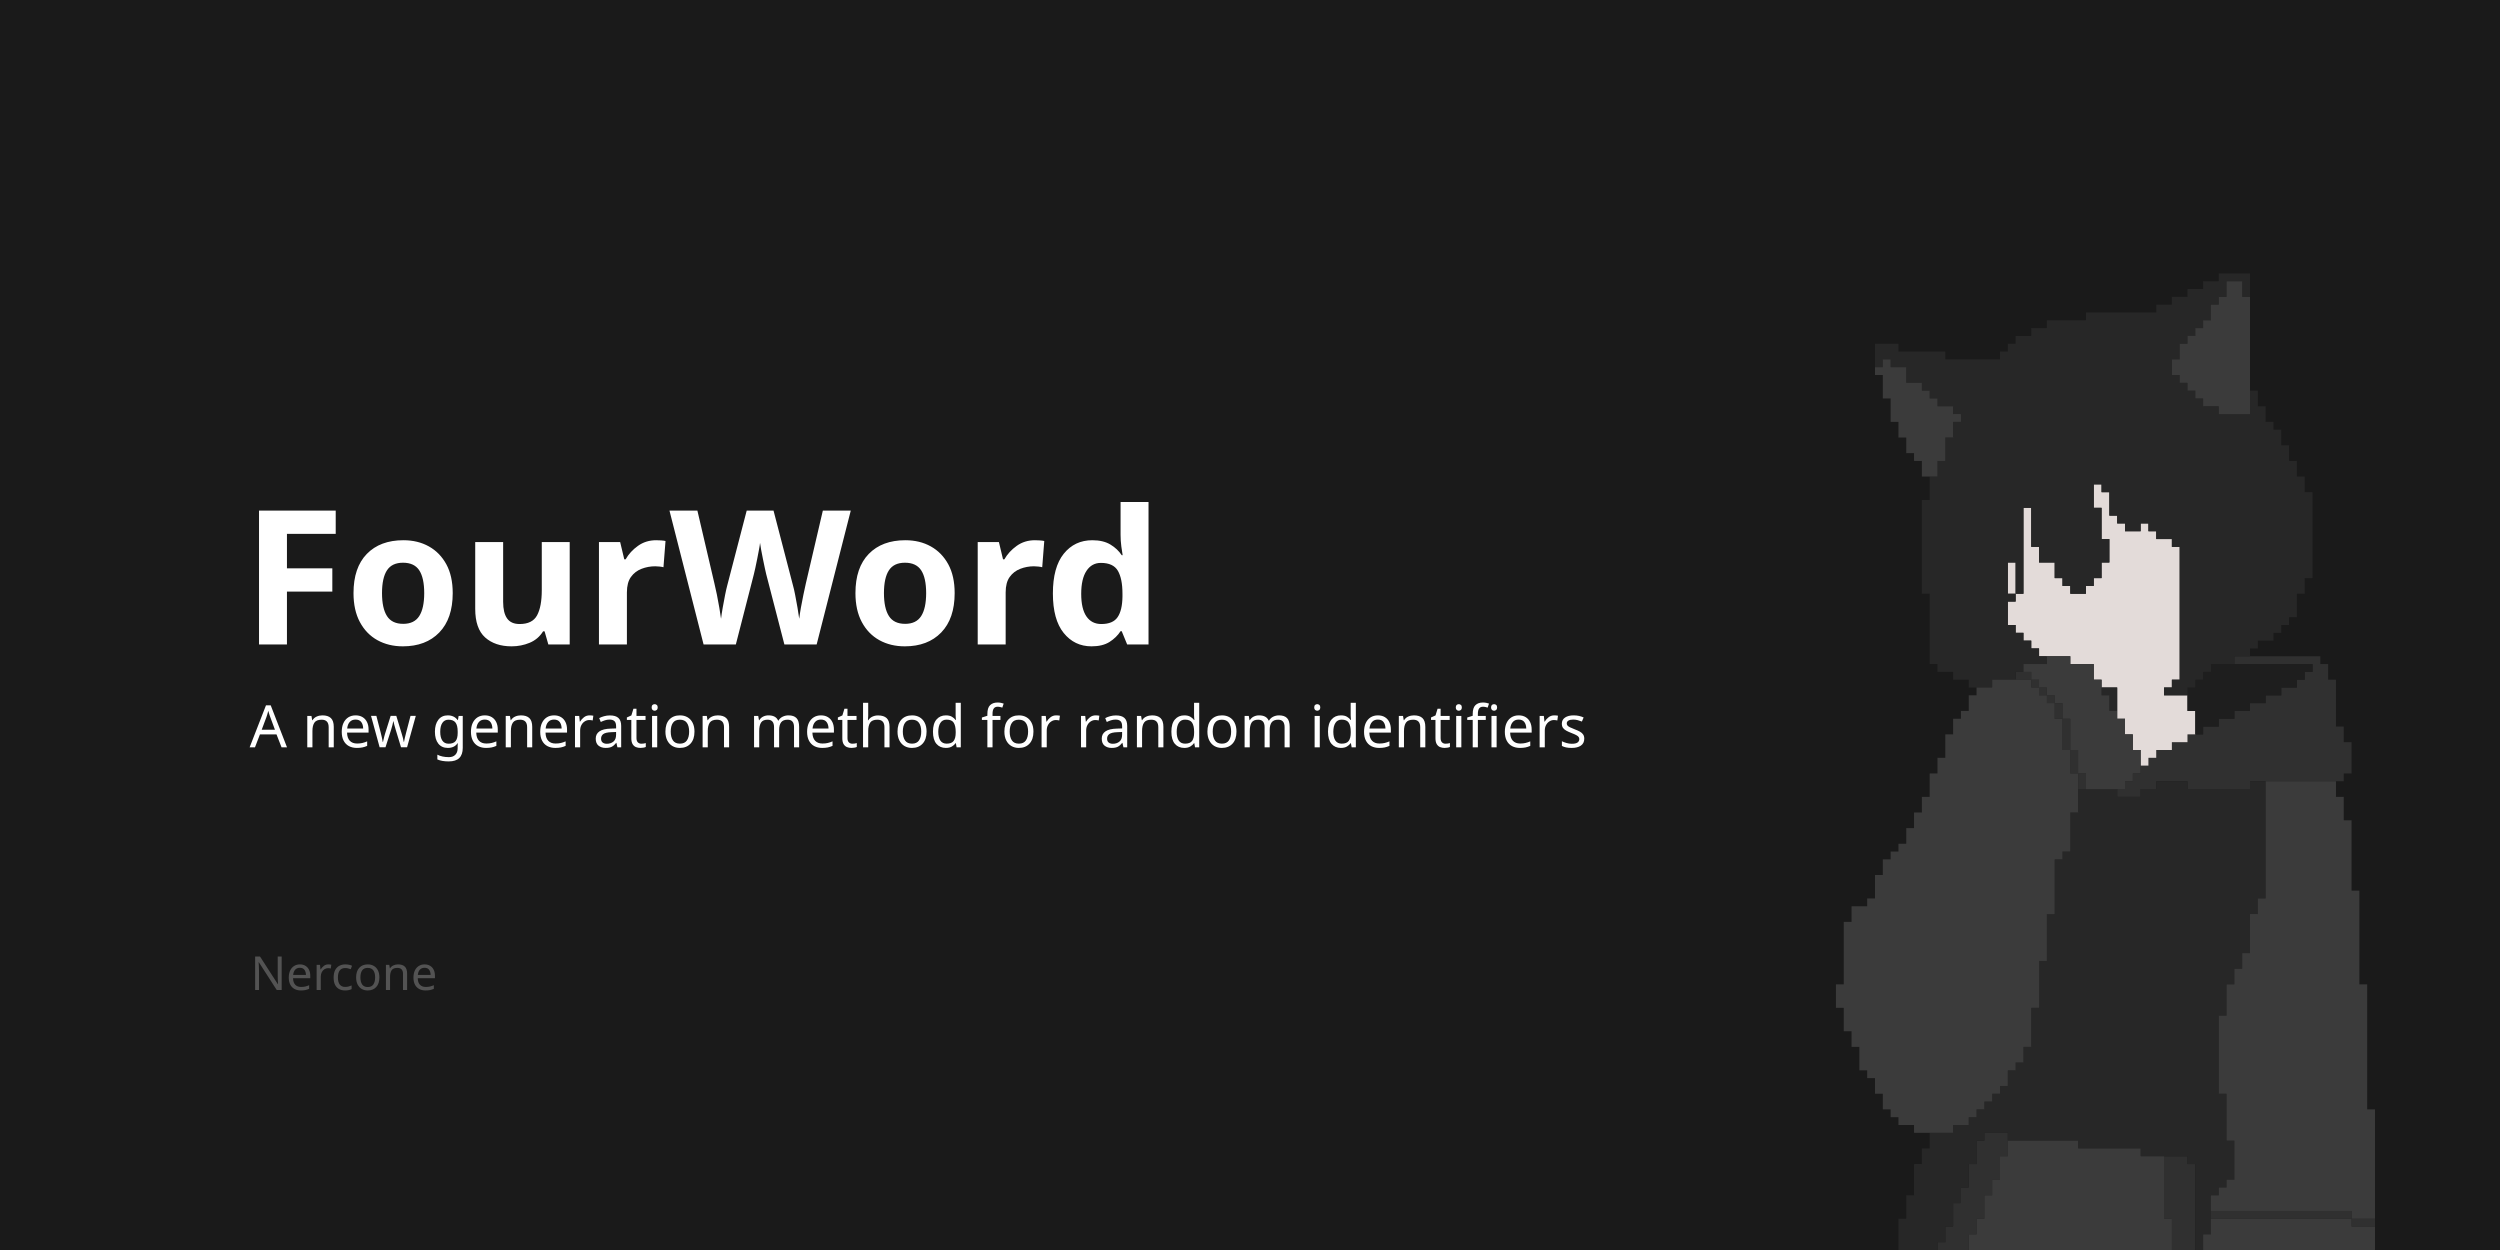
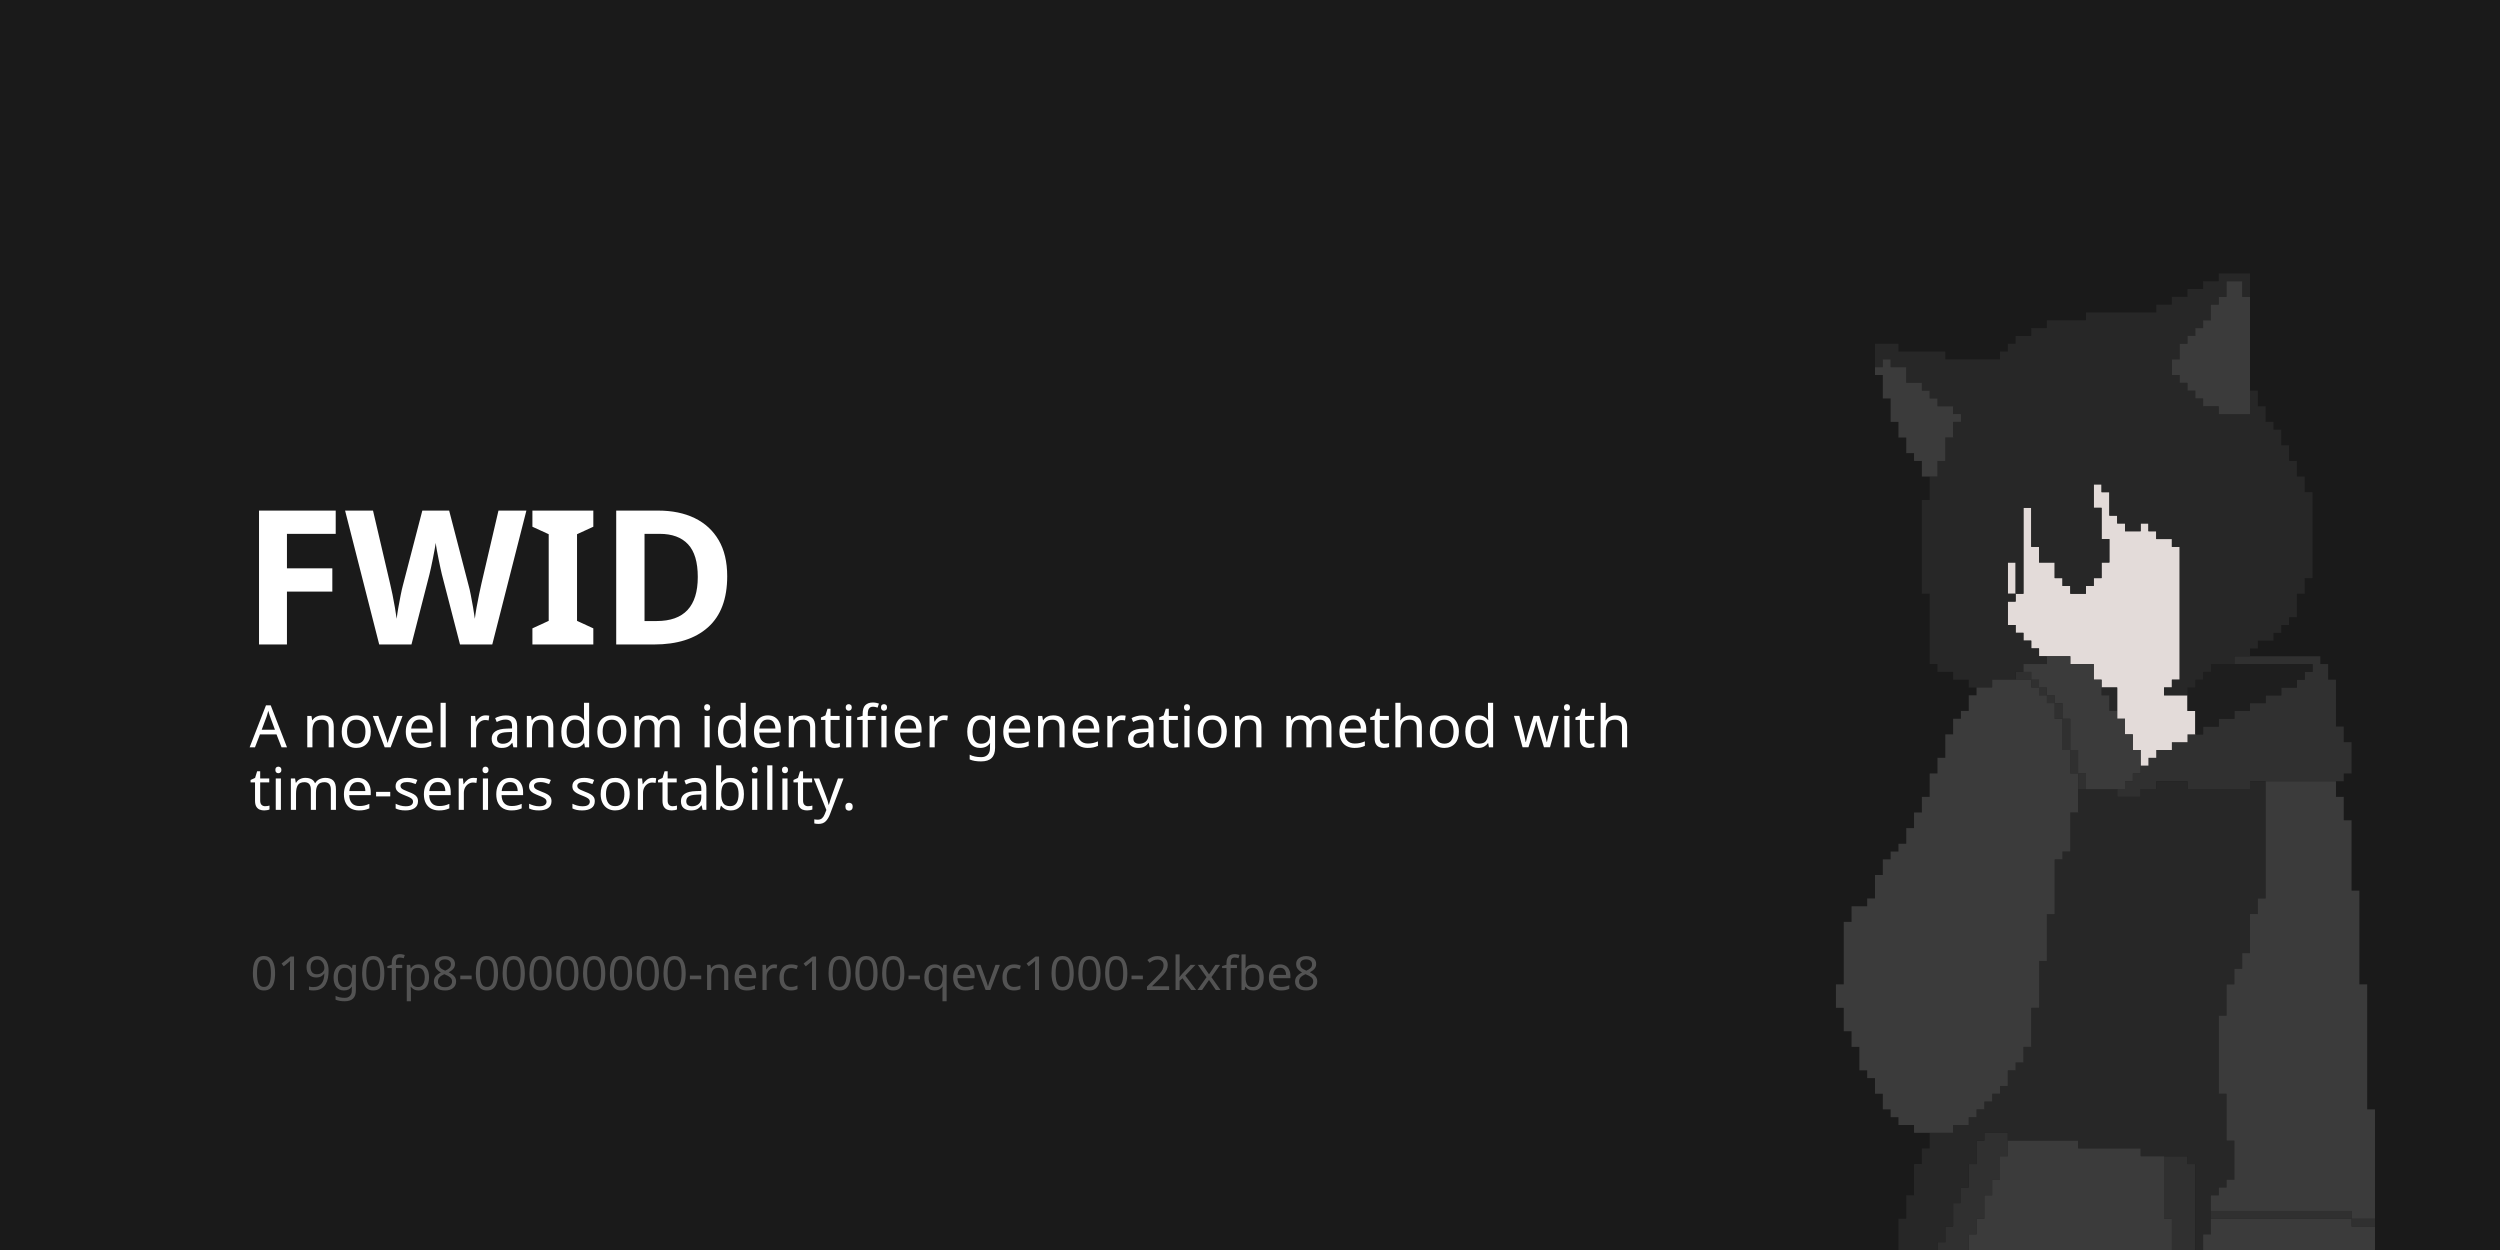
<svg xmlns="http://www.w3.org/2000/svg" id="_レイヤー_1" data-name="レイヤー 1" viewBox="0 0 1280 640">
  <defs>
    <style>
      .cls-1 {
-         fill: #3b3b3b;
-       }
- 
-       .cls-2 {
-         fill: #1e1e1e;
-       }
- 
-       .cls-3 {
-         font-family: NerconeSansCJKNFVariable-Bold, 'Nercone Sans CJK NF Variable';
+         font-family: NerconeSansCJKVariable-Bold, 'Nercone Sans CJK Variable';
        font-size: 96px;
        font-variation-settings: 'opsz' 14, 'wght' 700;
        font-weight: 700;
      }

-       .cls-3, .cls-4, .cls-5 {
+       .cls-1, .cls-2, .cls-3 {
        fill: #fff;
+       }
+ 
+       .cls-4 {
+         fill: #3b3b3b;
+       }
+ 
+       .cls-5 {
+         fill: #1e1e1e;
      }

      .cls-6 {
        fill: #272727;
      }

+       .cls-2 {
+         font-family: NerconeSansCJK-Variable, 'Nercone Sans CJK Variable';
+         font-size: 30px;
+         font-variation-settings: 'opsz' 14, 'wght' 400;
+       }
+ 
      .cls-7 {
        fill: #303030;
      }

-       .cls-4 {
+       .cls-3 {
        font-family: NerconeMonoCJKNF-Variable, 'Nercone Mono CJK NF Variable';
        font-size: 24px;
        font-variation-settings: 'wght' 400;
        opacity: .25;
      }

      .cls-8 {
        fill: #e3dbd9;
-       }
- 
-       .cls-5 {
-         font-family: NerconeSansCJKNF-Variable, 'Nercone Sans CJK NF Variable';
-         font-size: 30px;
-         font-variation-settings: 'opsz' 14, 'wght' 400;
      }

      .cls-9 {
        fill: #1a1a1a;
      }
    </style>
  </defs>
  <rect class="cls-9" width="1280" height="640" />
  <g>
    <rect class="cls-7" x="1064" y="396" width="4" height="8" />
    <rect class="cls-7" x="1052" y="360" width="4" height="8" />
    <rect class="cls-7" x="1056" y="368" width="4" height="16" />
    <rect class="cls-7" x="1132" y="620" width="72" height="4" />
    <polygon class="cls-7" points="1124 596 1124 640 1112 640 1112 624 1108 624 1108 592 1120 592 1120 596 1124 596" />
    <rect class="cls-7" x="1060" y="384" width="4" height="12" />
    <rect class="cls-7" x="1204" y="624" width="12" height="4" />
    <rect class="cls-7" x="1048" y="356" width="4" height="4" />
    <rect class="cls-7" x="1044" y="352" width="4" height="4" />
    <polygon class="cls-7" points="1204 380 1204 396 1200 396 1200 400 1152 400 1152 404 1120 404 1120 400 1104 400 1104 404 1096 404 1096 408 1084 408 1084 404 1088 404 1088 400 1092 400 1092 396 1096 396 1096 392 1100 392 1100 388 1104 388 1104 384 1112 384 1112 380 1120 380 1120 376 1128 376 1128 372 1136 372 1136 368 1144 368 1144 364 1152 364 1152 360 1160 360 1160 356 1168 356 1168 352 1176 352 1176 348 1180 348 1180 344 1184 344 1184 340 1144 340 1144 336 1188 336 1188 340 1192 340 1192 348 1196 348 1196 372 1200 372 1200 380 1204 380" />
    <polygon class="cls-7" points="1028 580 1028 592 1024 592 1024 604 1020 604 1020 612 1016 612 1016 624 1012 624 1012 632 1008 632 1008 640 992 640 992 636 996 636 996 628 1000 628 1000 616 1004 616 1004 608 1008 608 1008 596 1012 596 1012 584 1016 584 1016 580 1028 580" />
    <rect class="cls-7" x="1040" y="348" width="4" height="4" />
    <rect class="cls-7" x="1032" y="344" width="8" height="4" />
    <polygon class="cls-8" points="1124 364 1124 376 1120 376 1120 380 1112 380 1112 384 1104 384 1104 388 1100 388 1100 392 1096 392 1096 384 1092 384 1092 376 1088 376 1088 368 1084 368 1084 352 1076 352 1076 348 1072 348 1072 340 1060 340 1060 336 1044 336 1044 332 1040 332 1040 328 1036 328 1036 324 1032 324 1032 320 1028 320 1028 308 1032 308 1032 304 1036 304 1036 260 1040 260 1040 280 1044 280 1044 288 1052 288 1052 296 1056 296 1056 300 1060 300 1060 304 1068 304 1068 300 1072 300 1072 296 1076 296 1076 288 1080 288 1080 276 1076 276 1076 260 1072 260 1072 248 1076 248 1076 252 1080 252 1080 264 1084 264 1084 268 1088 268 1088 272 1096 272 1096 268 1100 268 1100 272 1104 272 1104 276 1112 276 1112 280 1116 280 1116 348 1112 348 1112 352 1108 352 1108 356 1120 356 1120 364 1124 364" />
    <rect class="cls-8" x="1028" y="288" width="4" height="16" />
-     <polygon class="cls-2" points="1184 340 1184 344 1180 344 1180 348 1176 348 1176 352 1168 352 1168 356 1160 356 1160 360 1152 360 1152 364 1144 364 1144 368 1136 368 1136 372 1128 372 1128 376 1124 376 1124 364 1120 364 1120 352 1124 352 1124 348 1128 348 1128 344 1132 344 1132 340 1184 340" />
+     <polygon class="cls-5" points="1184 340 1184 344 1180 344 1180 348 1176 348 1176 352 1168 352 1168 356 1160 356 1160 360 1152 360 1152 364 1144 364 1144 368 1136 368 1136 372 1128 372 1128 376 1124 376 1124 364 1120 364 1120 352 1124 352 1124 348 1128 348 1128 344 1132 344 1132 340 1184 340" />
    <polygon class="cls-6" points="1184 252 1184 296 1180 296 1180 304 1176 304 1176 316 1172 316 1172 320 1168 320 1168 324 1164 324 1164 328 1156 328 1156 332 1152 332 1152 336 1144 336 1144 340 1132 340 1132 344 1128 344 1128 348 1124 348 1124 352 1120 352 1120 356 1108 356 1108 352 1112 352 1112 348 1116 348 1116 280 1112 280 1112 276 1104 276 1104 272 1100 272 1100 268 1096 268 1096 272 1088 272 1088 268 1084 268 1084 264 1080 264 1080 252 1076 252 1076 248 1072 248 1072 260 1076 260 1076 276 1080 276 1080 288 1076 288 1076 296 1072 296 1072 300 1068 300 1068 304 1060 304 1060 300 1056 300 1056 296 1052 296 1052 288 1044 288 1044 280 1040 280 1040 260 1036 260 1036 304 1032 304 1032 288 1028 288 1028 304 1032 304 1032 308 1028 308 1028 320 1032 320 1032 324 1036 324 1036 328 1040 328 1040 332 1044 332 1044 336 1048 336 1048 340 1036 340 1036 344 1032 344 1032 348 1020 348 1020 352 1008 352 1008 348 1000 348 1000 344 992 344 992 340 988 340 988 304 984 304 984 256 988 256 988 244 992 244 992 236 996 236 996 224 1000 224 1000 216 1004 216 1004 212 1000 212 1000 208 992 208 992 204 988 204 988 200 984 200 984 196 976 196 976 188 968 188 968 184 964 184 964 188 960 188 960 176 972 176 972 180 996 180 996 184 1024 184 1024 180 1028 180 1028 176 1032 176 1032 172 1040 172 1040 168 1048 168 1048 164 1068 164 1068 160 1104 160 1104 156 1112 156 1112 152 1120 152 1120 148 1128 148 1128 144 1136 144 1136 140 1152 140 1152 152 1148 152 1148 144 1140 144 1140 152 1136 152 1136 156 1132 156 1132 164 1128 164 1128 168 1124 168 1124 172 1120 172 1120 176 1116 176 1116 184 1112 184 1112 192 1116 192 1116 196 1120 196 1120 200 1124 200 1124 204 1128 204 1128 208 1136 208 1136 212 1152 212 1152 200 1156 200 1156 208 1160 208 1160 216 1164 216 1164 220 1168 220 1168 228 1172 228 1172 236 1176 236 1176 244 1180 244 1180 252 1184 252" />
    <polygon class="cls-6" points="1160 400 1160 460 1156 460 1156 468 1152 468 1152 488 1148 488 1148 496 1144 496 1144 504 1140 504 1140 520 1136 520 1136 560 1140 560 1140 584 1144 584 1144 604 1140 604 1140 608 1136 608 1136 612 1132 612 1132 632 1128 632 1128 640 1124 640 1124 596 1120 596 1120 592 1096 592 1096 588 1064 588 1064 584 1028 584 1028 580 1016 580 1016 584 1012 584 1012 596 1008 596 1008 608 1004 608 1004 616 1000 616 1000 628 996 628 996 636 992 636 992 640 972 640 972 624 976 624 976 612 980 612 980 596 984 596 984 588 988 588 988 580 1000 580 1000 576 1008 576 1008 572 1012 572 1012 568 1016 568 1016 564 1020 564 1020 560 1024 560 1024 556 1028 556 1028 548 1032 548 1032 544 1036 544 1036 536 1040 536 1040 516 1044 516 1044 492 1048 492 1048 468 1052 468 1052 440 1056 440 1056 436 1060 436 1060 416 1064 416 1064 404 1084 404 1084 408 1096 408 1096 404 1104 404 1104 400 1120 400 1120 404 1152 404 1152 400 1160 400" />
    <polygon class="cls-6" points="1084 352 1084 364 1080 364 1080 356 1076 356 1076 352 1084 352" />
-     <polygon class="cls-1" points="1064 396 1064 416 1060 416 1060 436 1056 436 1056 440 1052 440 1052 468 1048 468 1048 492 1044 492 1044 516 1040 516 1040 536 1036 536 1036 544 1032 544 1032 548 1028 548 1028 556 1024 556 1024 560 1020 560 1020 564 1016 564 1016 568 1012 568 1012 572 1008 572 1008 576 1000 576 1000 580 980 580 980 576 972 576 972 572 968 572 968 568 964 568 964 560 960 560 960 552 956 552 956 548 952 548 952 536 948 536 948 528 944 528 944 516 940 516 940 504 944 504 944 472 948 472 948 464 956 464 956 460 960 460 960 448 964 448 964 440 968 440 968 436 972 436 972 432 976 432 976 424 980 424 980 416 984 416 984 408 988 408 988 396 992 396 992 388 996 388 996 376 1000 376 1000 368 1004 368 1004 364 1008 364 1008 356 1012 356 1012 352 1020 352 1020 348 1040 348 1040 352 1044 352 1044 356 1048 356 1048 360 1052 360 1052 368 1056 368 1056 384 1060 384 1060 396 1064 396" />
-     <polygon class="cls-1" points="1216 628 1216 640 1128 640 1128 632 1132 632 1132 624 1204 624 1204 628 1216 628" />
-     <polygon class="cls-1" points="1216 568 1216 624 1204 624 1204 620 1132 620 1132 612 1136 612 1136 608 1140 608 1140 604 1144 604 1144 584 1140 584 1140 560 1136 560 1136 520 1140 520 1140 504 1144 504 1144 496 1148 496 1148 488 1152 488 1152 468 1156 468 1156 460 1160 460 1160 400 1196 400 1196 408 1200 408 1200 420 1204 420 1204 456 1208 456 1208 504 1212 504 1212 568 1216 568" />
-     <polygon class="cls-1" points="1112 624 1112 640 1008 640 1008 632 1012 632 1012 624 1016 624 1016 612 1020 612 1020 604 1024 604 1024 592 1028 592 1028 584 1064 584 1064 588 1096 588 1096 592 1108 592 1108 624 1112 624" />
-     <polygon class="cls-1" points="1004 212 1004 216 1000 216 1000 224 996 224 996 236 992 236 992 244 984 244 984 236 980 236 980 232 976 232 976 224 972 224 972 216 968 216 968 204 964 204 964 192 960 192 960 188 964 188 964 184 968 184 968 188 976 188 976 196 984 196 984 200 988 200 988 204 992 204 992 208 1000 208 1000 212 1004 212" />
-     <polygon class="cls-1" points="1152 152 1152 212 1136 212 1136 208 1128 208 1128 204 1124 204 1124 200 1120 200 1120 196 1116 196 1116 192 1112 192 1112 184 1116 184 1116 176 1120 176 1120 172 1124 172 1124 168 1128 168 1128 164 1132 164 1132 156 1136 156 1136 152 1140 152 1140 144 1148 144 1148 152 1152 152" />
-     <polygon class="cls-1" points="1096 384 1096 396 1092 396 1092 400 1088 400 1088 404 1068 404 1068 396 1064 396 1064 384 1060 384 1060 368 1056 368 1056 360 1052 360 1052 356 1048 356 1048 352 1044 352 1044 348 1040 348 1040 344 1036 344 1036 340 1048 340 1048 336 1060 336 1060 340 1072 340 1072 348 1076 348 1076 356 1080 356 1080 364 1084 364 1084 368 1088 368 1088 376 1092 376 1092 384 1096 384" />
+     <polygon class="cls-4" points="1064 396 1064 416 1060 416 1060 436 1056 436 1056 440 1052 440 1052 468 1048 468 1048 492 1044 492 1044 516 1040 516 1040 536 1036 536 1036 544 1032 544 1032 548 1028 548 1028 556 1024 556 1024 560 1020 560 1020 564 1016 564 1016 568 1012 568 1012 572 1008 572 1008 576 1000 576 1000 580 980 580 980 576 972 576 972 572 968 572 968 568 964 568 964 560 960 560 960 552 956 552 956 548 952 548 952 536 948 536 948 528 944 528 944 516 940 516 940 504 944 504 944 472 948 472 948 464 956 464 956 460 960 460 960 448 964 448 964 440 968 440 968 436 972 436 972 432 976 432 976 424 980 424 980 416 984 416 984 408 988 408 988 396 992 396 992 388 996 388 996 376 1000 376 1000 368 1004 368 1004 364 1008 364 1008 356 1012 356 1012 352 1020 352 1020 348 1040 348 1040 352 1044 352 1044 356 1048 356 1048 360 1052 360 1052 368 1056 368 1056 384 1060 384 1060 396 1064 396" />
+     <polygon class="cls-4" points="1216 628 1216 640 1128 640 1128 632 1132 632 1132 624 1204 624 1204 628 1216 628" />
+     <polygon class="cls-4" points="1216 568 1216 624 1204 624 1204 620 1132 620 1132 612 1136 612 1136 608 1140 608 1140 604 1144 604 1144 584 1140 584 1140 560 1136 560 1136 520 1140 520 1140 504 1144 504 1144 496 1148 496 1148 488 1152 488 1152 468 1156 468 1156 460 1160 460 1160 400 1196 400 1196 408 1200 408 1200 420 1204 420 1204 456 1208 456 1208 504 1212 504 1212 568 1216 568" />
+     <polygon class="cls-4" points="1112 624 1112 640 1008 640 1008 632 1012 632 1012 624 1016 624 1016 612 1020 612 1020 604 1024 604 1024 592 1028 592 1028 584 1064 584 1064 588 1096 588 1096 592 1108 592 1108 624 1112 624" />
+     <polygon class="cls-4" points="1004 212 1004 216 1000 216 1000 224 996 224 996 236 992 236 992 244 984 244 984 236 980 236 980 232 976 232 976 224 972 224 972 216 968 216 968 204 964 204 964 192 960 192 960 188 964 188 964 184 968 184 968 188 976 188 976 196 984 196 984 200 988 200 988 204 992 204 992 208 1000 208 1000 212 1004 212" />
+     <polygon class="cls-4" points="1152 152 1152 212 1136 212 1136 208 1128 208 1128 204 1124 204 1124 200 1120 200 1120 196 1116 196 1116 192 1112 192 1112 184 1116 184 1116 176 1120 176 1120 172 1124 172 1124 168 1128 168 1128 164 1132 164 1132 156 1136 156 1136 152 1140 152 1140 144 1148 144 1148 152 1152 152" />
+     <polygon class="cls-4" points="1096 384 1096 396 1092 396 1092 400 1088 400 1088 404 1068 404 1068 396 1064 396 1064 384 1060 384 1060 368 1056 368 1056 360 1052 360 1052 356 1048 356 1048 352 1044 352 1044 348 1040 348 1040 344 1036 344 1036 340 1048 340 1048 336 1060 336 1060 340 1072 340 1072 348 1076 348 1076 356 1080 356 1080 364 1084 364 1084 368 1088 368 1088 376 1092 376 1092 384 1096 384" />
  </g>
-   <text class="cls-3" transform="translate(123.98 329.97)">
-     <tspan x="0" y="0">FourWord</tspan>
+   <text class="cls-1" transform="translate(123.98 329.97)">
+     <tspan x="0" y="0">FWID</tspan>
  </text>
-   <text class="cls-5" transform="translate(127.81 382.64)">
-     <tspan x="0" y="0">A new generation method for random identifiers</tspan>
+   <text class="cls-2" transform="translate(127.81 382.64)">
+     <tspan x="0" y="0">A novel random identifier generation method with</tspan>
+     <tspan x="0" y="32">time-series sortability.</tspan>
  </text>
-   <text class="cls-4" transform="translate(128.3 506.88)">
-     <tspan x="0" y="0">Nercone</tspan>
+   <text class="cls-3" transform="translate(128.3 506.88)">
+     <tspan x="0" y="0">019g0fp8-00000000-nerc1000-qevc1000-2kxfbe8</tspan>
  </text>
</svg>
